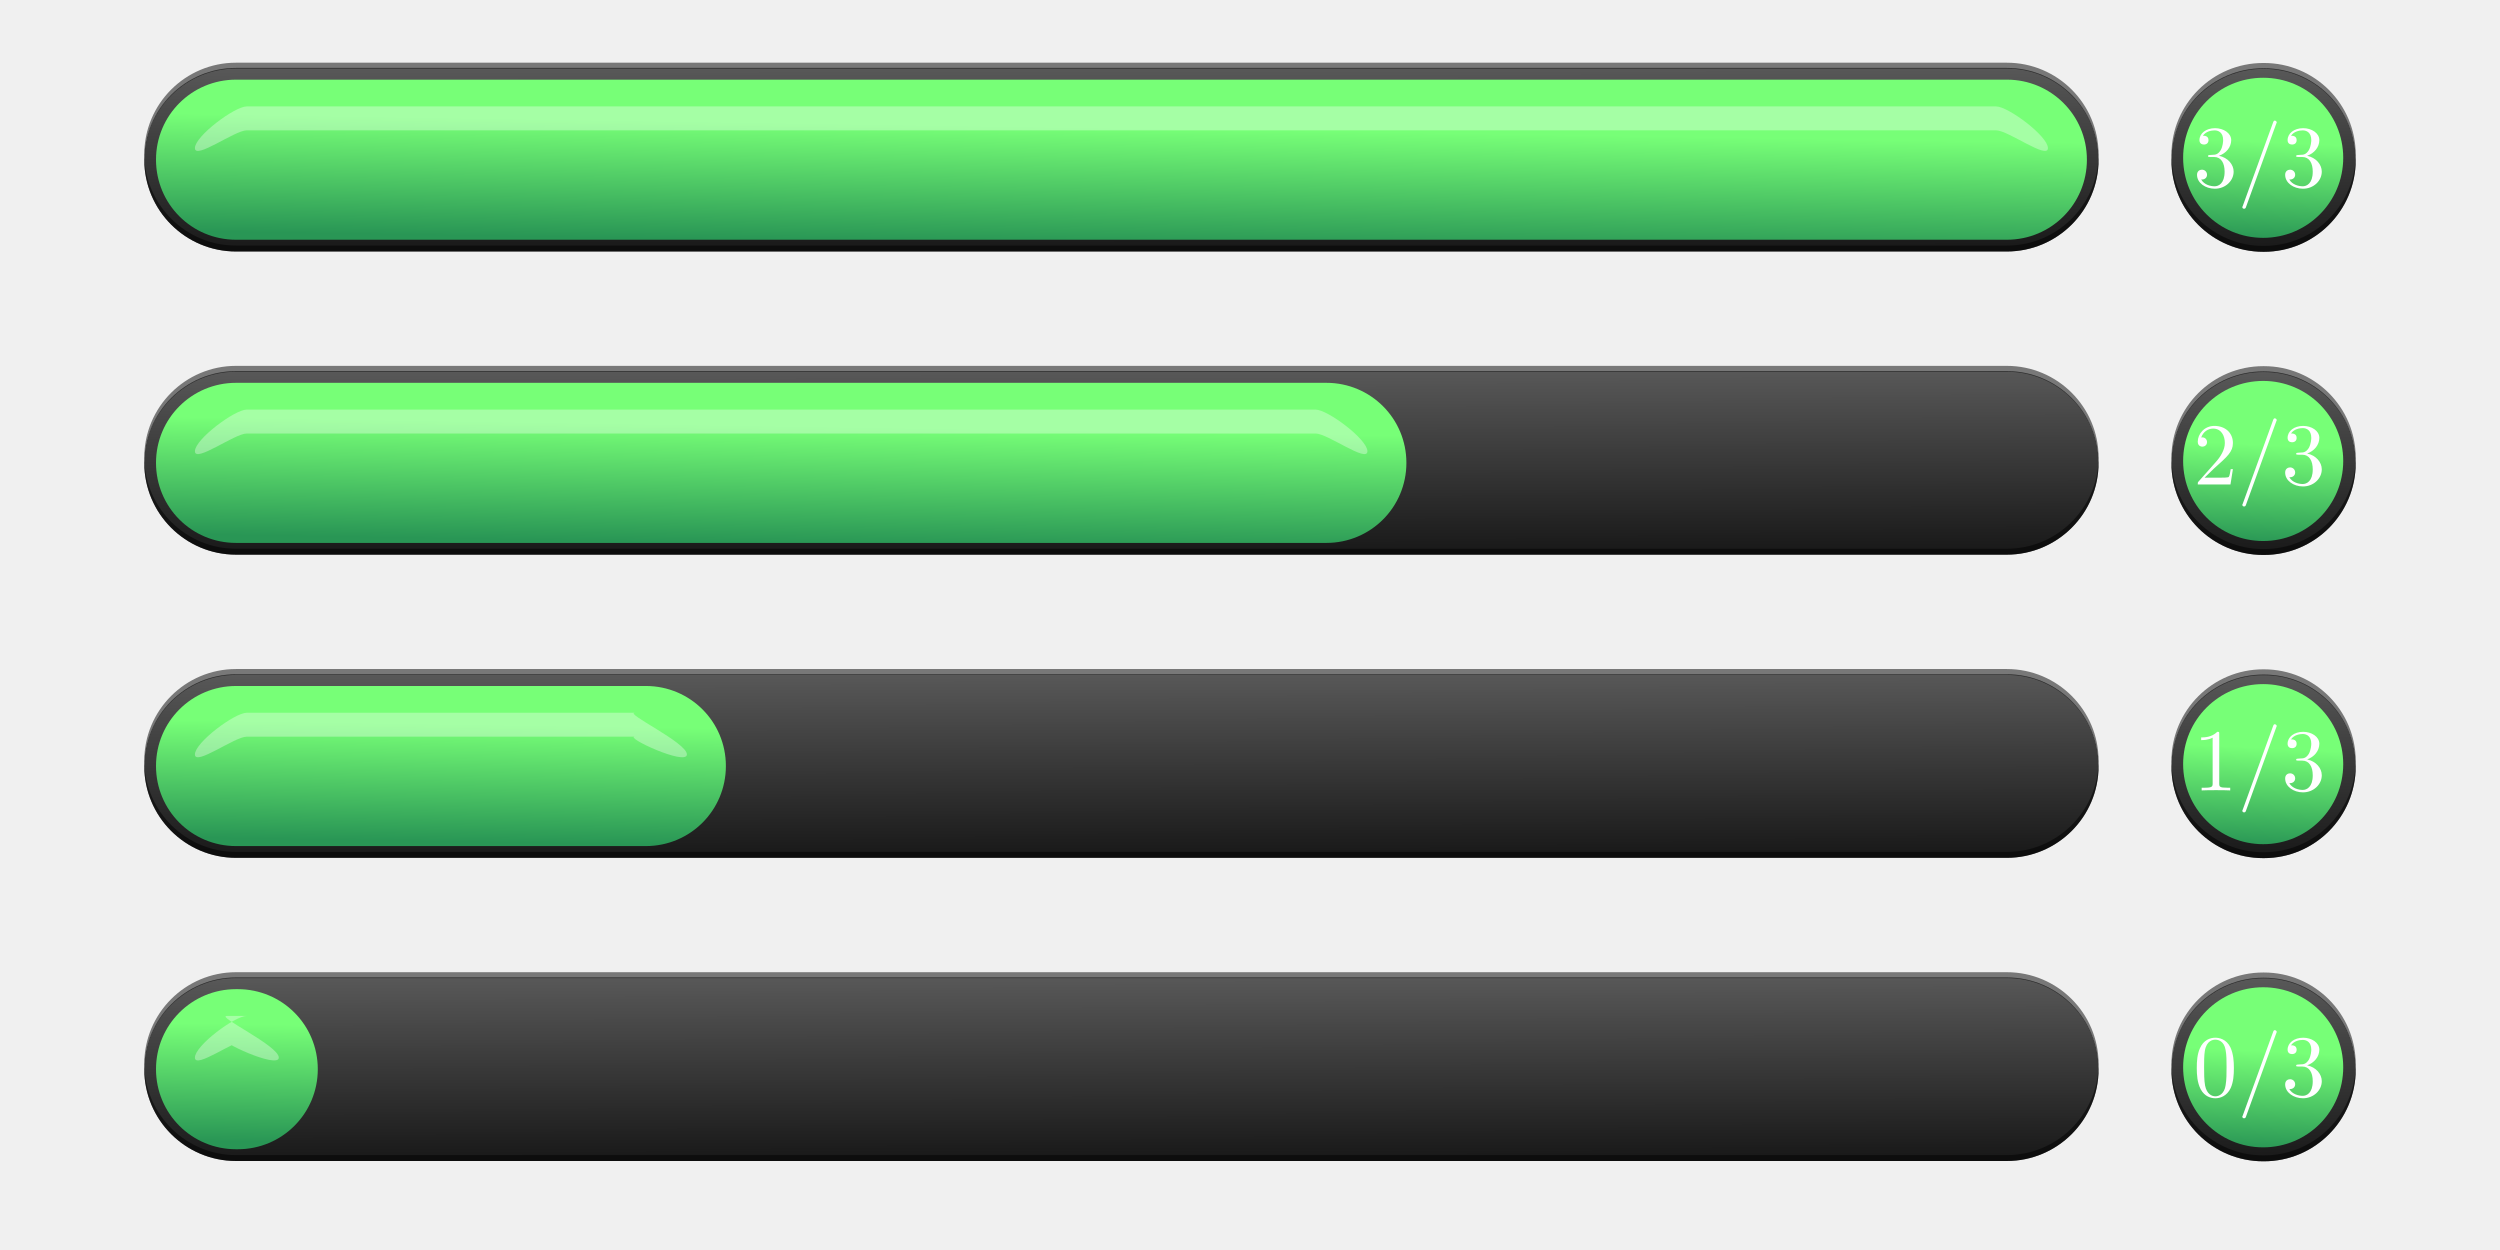
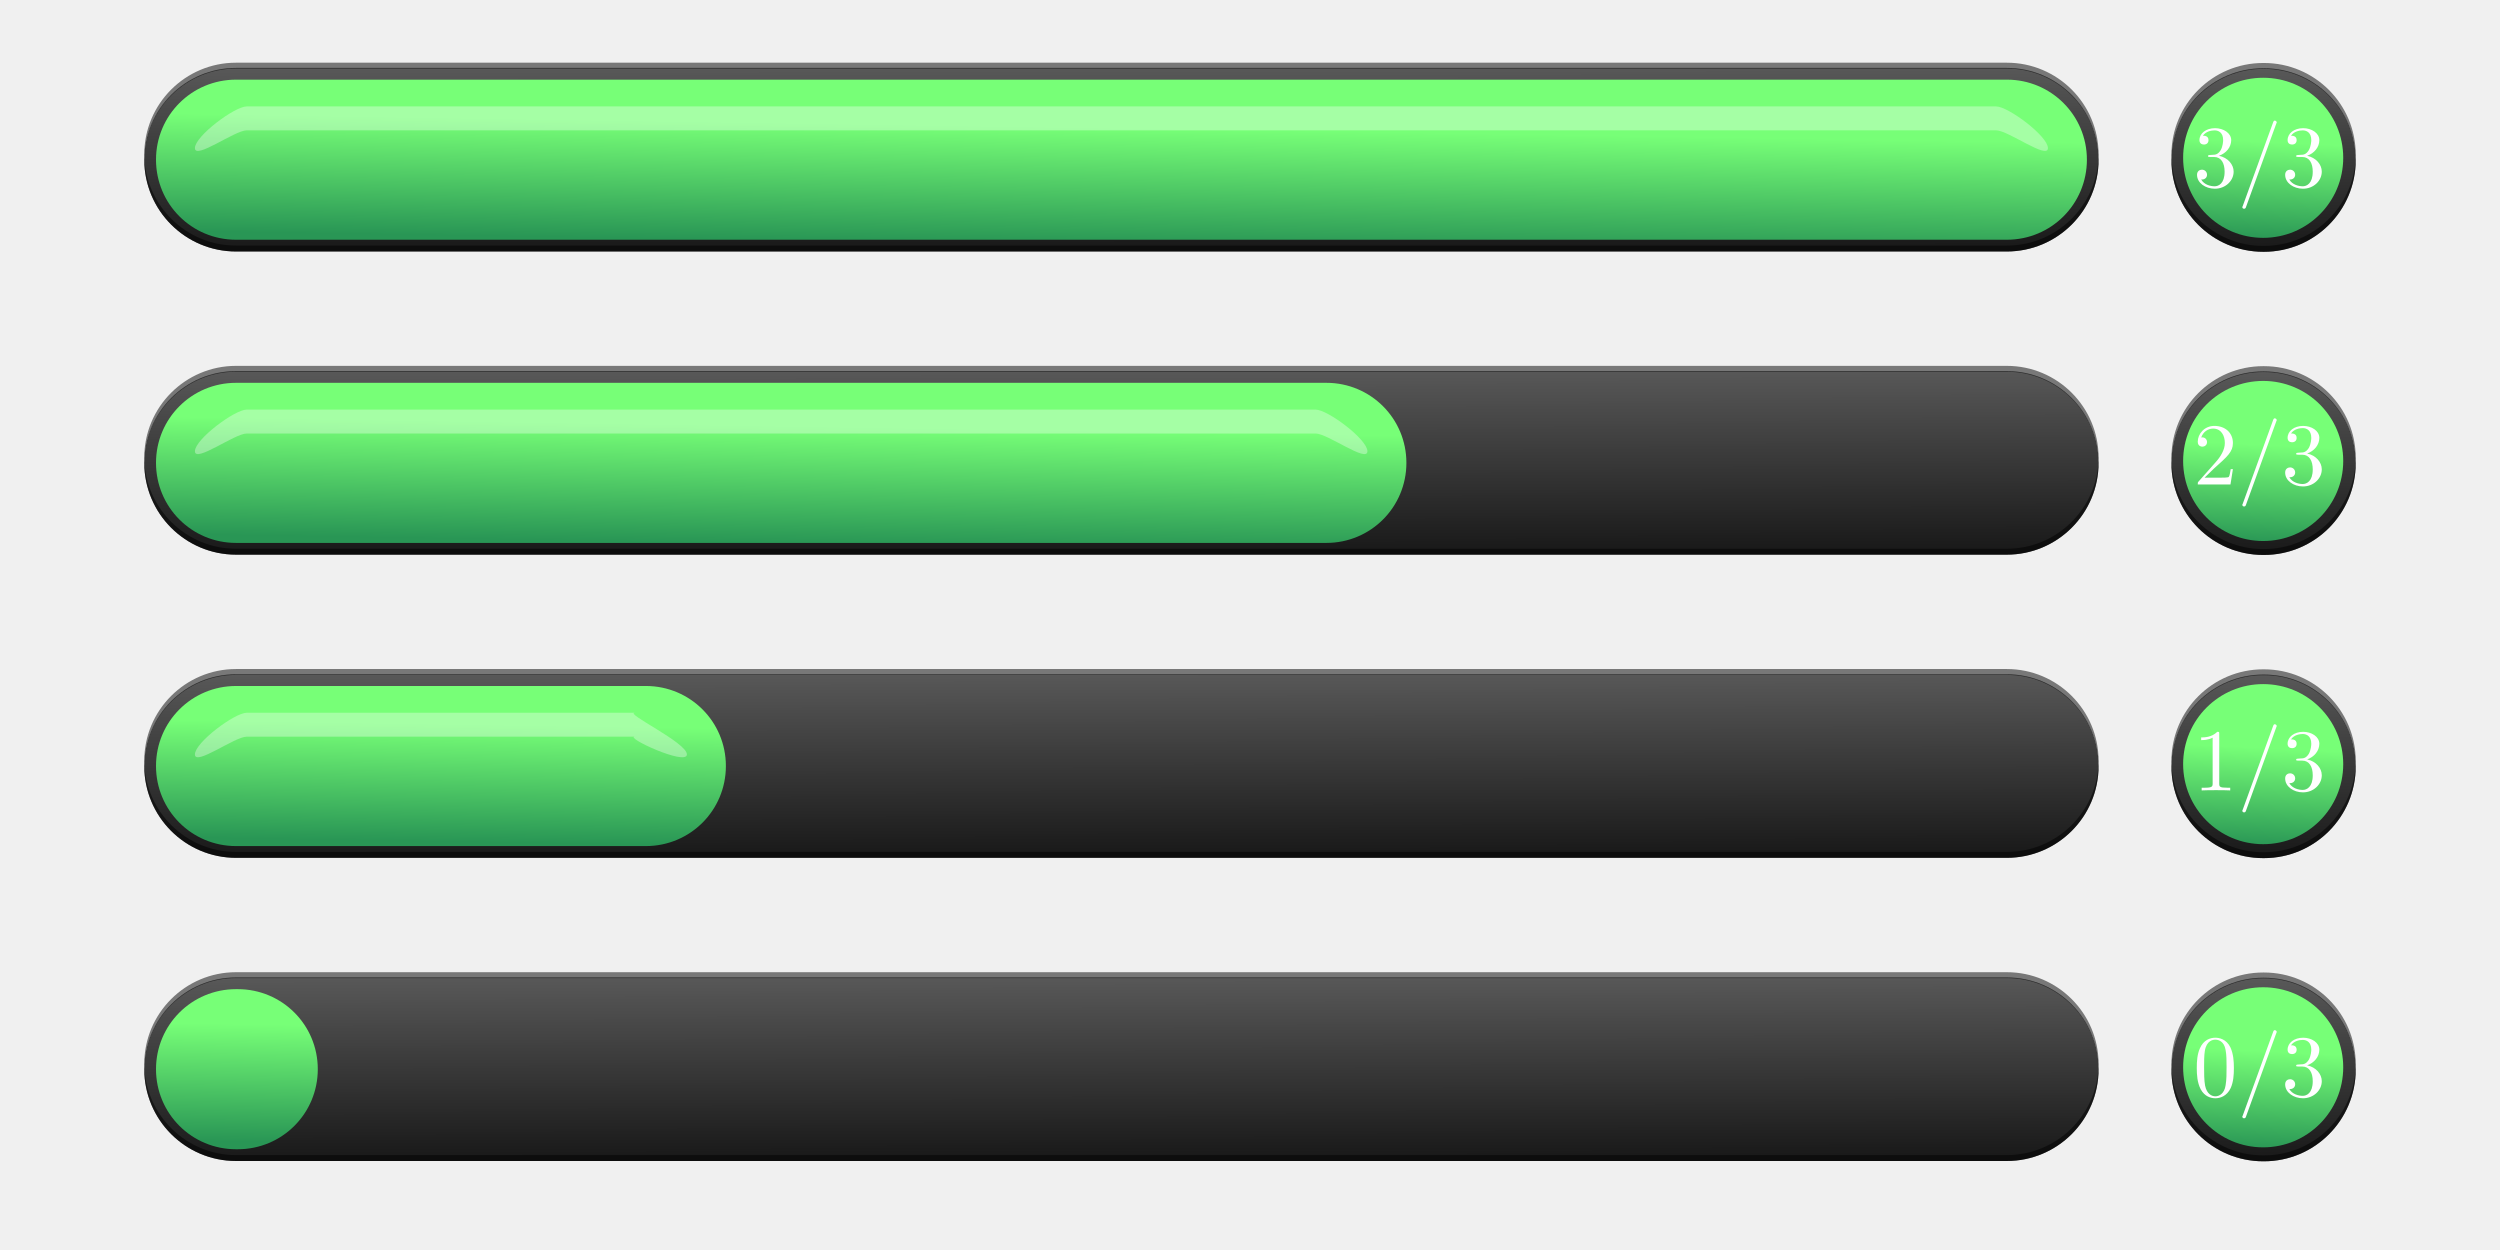
<svg xmlns="http://www.w3.org/2000/svg" xmlns:xlink="http://www.w3.org/1999/xlink" width="160mm" height="80mm" viewBox="0 0 160 80" version="1.1" id="svg8">
  <defs id="defs2">
    <linearGradient id="linearGradient871">
      <stop style="stop-color:#77ff77;stop-opacity:1" offset="0" id="stop867" />
      <stop style="stop-color:#299655;stop-opacity:1" offset="1" id="stop869" />
    </linearGradient>
    <linearGradient id="linearGradient852">
      <stop style="stop-color:#1a1a1a;stop-opacity:1;" offset="0" id="stop848" />
      <stop style="stop-color:#949494;stop-opacity:1" offset="1" id="stop850" />
    </linearGradient>
    <linearGradient xlink:href="#linearGradient852" id="linearGradient862" gradientUnits="userSpaceOnUse" x1="110.74" y1="33.399" x2="110.709" y2="4.167" gradientTransform="matrix(0.7667602,0,0,0.7667602,12.03402,0.2799025)" />
    <linearGradient xlink:href="#linearGradient871" id="linearGradient873" x1="110.709" y1="23.645" x2="110.558" y2="33.451" gradientUnits="userSpaceOnUse" gradientTransform="matrix(0.7667915,0,0,0.7667915,12.03321,0.2792995)" />
    <linearGradient xlink:href="#linearGradient871" id="linearGradient920" x1="184.964" y1="80.496" x2="184.659" y2="86.823" gradientUnits="userSpaceOnUse" gradientTransform="translate(-17.94583,-61.25658)" />
    <linearGradient xlink:href="#linearGradient852" id="linearGradient946" gradientUnits="userSpaceOnUse" gradientTransform="matrix(0.7667602,0,0,0.7667602,145.2543,48.56527)" x1="110.74" y1="33.399" x2="110.709" y2="4.167" />
    <linearGradient xlink:href="#linearGradient852" id="linearGradient998" gradientUnits="userSpaceOnUse" gradientTransform="matrix(0.7667602,0,0,0.7667602,12.03402,0.2799025)" x1="110.74" y1="33.399" x2="110.709" y2="4.167" />
    <linearGradient xlink:href="#linearGradient871" id="linearGradient1000" gradientUnits="userSpaceOnUse" gradientTransform="matrix(0.7667915,0,0,0.7667915,12.03321,0.2792995)" x1="110.709" y1="23.645" x2="110.558" y2="33.451" />
    <linearGradient xlink:href="#linearGradient852" id="linearGradient1002" gradientUnits="userSpaceOnUse" gradientTransform="matrix(0.7667602,0,0,0.7667602,145.2543,48.56527)" x1="110.74" y1="33.399" x2="110.709" y2="4.167" />
    <linearGradient xlink:href="#linearGradient871" id="linearGradient1004" gradientUnits="userSpaceOnUse" gradientTransform="translate(-17.94583,-61.25658)" x1="184.964" y1="80.496" x2="184.659" y2="86.823" />
    <linearGradient xlink:href="#linearGradient852" id="linearGradient1032" gradientUnits="userSpaceOnUse" gradientTransform="matrix(0.7667602,0,0,0.7667602,12.03402,0.2799025)" x1="110.74" y1="33.399" x2="110.709" y2="4.167" />
    <linearGradient xlink:href="#linearGradient871" id="linearGradient1034" gradientUnits="userSpaceOnUse" gradientTransform="matrix(0.7667915,0,0,0.7667915,12.03321,0.2792995)" x1="110.709" y1="23.645" x2="110.558" y2="33.451" />
    <linearGradient xlink:href="#linearGradient852" id="linearGradient1036" gradientUnits="userSpaceOnUse" gradientTransform="matrix(0.7667602,0,0,0.7667602,145.2543,48.56527)" x1="110.74" y1="33.399" x2="110.709" y2="4.167" />
    <linearGradient xlink:href="#linearGradient871" id="linearGradient1038" gradientUnits="userSpaceOnUse" gradientTransform="translate(-17.94583,-61.25658)" x1="184.964" y1="80.496" x2="184.659" y2="86.823" />
    <linearGradient xlink:href="#linearGradient852" id="linearGradient1715" gradientUnits="userSpaceOnUse" gradientTransform="matrix(0.7667602,0,0,0.7667602,12.03402,0.2799025)" x1="110.74" y1="33.399" x2="110.709" y2="4.167" />
    <linearGradient xlink:href="#linearGradient871" id="linearGradient1717" gradientUnits="userSpaceOnUse" gradientTransform="matrix(0.7667915,0,0,0.7667915,12.03321,0.2792995)" x1="110.709" y1="23.645" x2="110.558" y2="33.451" />
    <linearGradient xlink:href="#linearGradient852" id="linearGradient1719" gradientUnits="userSpaceOnUse" gradientTransform="matrix(0.7667602,0,0,0.7667602,145.2543,48.56527)" x1="110.74" y1="33.399" x2="110.709" y2="4.167" />
    <linearGradient xlink:href="#linearGradient871" id="linearGradient1721" gradientUnits="userSpaceOnUse" gradientTransform="translate(-17.94583,-61.25658)" x1="184.964" y1="80.496" x2="184.659" y2="86.823" />
  </defs>
  <g id="layer1">
    <g id="g970" transform="translate(-21.93041,-10.1615)">
      <path id="path892" style="opacity:0.339;fill:#ffffff;fill-opacity:1;stroke-width:0.109;stroke-linecap:square" d="M 64.278,16.973 H 123.125 c 0.403,0 0.728,0.325 0.728,0.728 0,0.403 -0.325,0.728 -0.728,0.728 H 64.278 c -0.403,0 -0.728,-0.325 -0.728,-0.728 0,-0.403 0.325,-0.728 0.728,-0.728 z" />
      <rect style="opacity:1;fill:#1a1a1a;fill-opacity:0;stroke-width:0.767;stroke-linecap:square" id="rect843" width="59.123" height="17.009" x="66.853" y="14.215" ry="1.294" />
      <path id="path860" style="opacity:1;fill:url(#linearGradient862);fill-opacity:1;stroke-width:0.767;stroke-linecap:square" d="m 37.038,14.507 c -3.242,0 -5.875,2.633 -5.875,5.875 0,3.242 2.633,5.875 5.875,5.875 H 150.365 c 3.242,-10e-7 5.875,-2.633 5.875,-5.875 0,-3.242 -2.633,-5.875 -5.875,-5.875 z" />
      <path id="rect845" style="opacity:1;fill:url(#linearGradient873);fill-opacity:1;stroke-width:0.767;stroke-linecap:square" d="M 37.038,15.259 H 150.369 c 2.838,0 5.123,2.285 5.123,5.123 0,2.838 -2.285,5.123 -5.123,5.123 H 37.038 c -2.838,0 -5.123,-2.285 -5.123,-5.123 0,-2.838 2.285,-5.123 5.123,-5.123 z" />
      <path id="path875" style="opacity:0.339;fill:#ffffff;fill-opacity:1;stroke-width:0.207;stroke-linecap:square" d="m 37.719,16.973 c -0.765,0 -3.314,1.901 -3.314,2.666 0,0.765 2.549,-1.136 3.314,-1.136 h 51.209 0.015 60.741 c 0.765,0 3.314,1.901 3.314,1.136 0,-0.765 -2.549,-2.666 -3.314,-2.666 h -60.741 -0.015 z" />
      <path id="path905" style="opacity:0.5;fill:#000000;fill-opacity:1;stroke-width:0.767;stroke-linecap:square" d="m 31.167,20.193 c -0.002,0.063 -0.005,0.126 -0.005,0.189 3e-6,3.242 2.633,5.875 5.875,5.875 H 150.366 c 3.242,0 5.875,-2.633 5.875,-5.875 0,-0.063 -0.003,-0.126 -0.005,-0.189 -0.1,3.154 -2.692,5.686 -5.87,5.686 H 37.038 c -3.178,0 -5.77,-2.532 -5.87,-5.686 z" />
      <path id="path910" style="opacity:0.5;fill:#000000;fill-opacity:1;stroke-width:0.767;stroke-linecap:square" d="m 31.167,20.238 c -0.002,-0.063 -0.005,-0.126 -0.005,-0.189 3e-6,-3.242 2.633,-5.875 5.875,-5.875 H 150.366 c 3.242,0 5.875,2.633 5.875,5.875 0,0.063 -0.003,0.126 -0.005,0.189 -0.1,-3.154 -2.692,-5.686 -5.87,-5.686 H 37.038 c -3.178,0 -5.77,2.532 -5.87,5.686 z" />
      <g id="g951" transform="translate(-3.482373,-48.26617)">
        <path id="path940" style="opacity:1;fill:url(#linearGradient946);fill-opacity:1;stroke-width:0.767;stroke-linecap:square" d="m 170.258,62.792 c -3.242,0 -5.875,2.633 -5.875,5.875 0,3.242 2.633,5.875 5.875,5.875 h 0.047 c 3.242,-10e-7 5.875,-2.633 5.875,-5.875 0,-3.242 -2.633,-5.875 -5.875,-5.875 z" />
        <path id="path942" style="opacity:0.5;fill:#000000;fill-opacity:1;stroke-width:0.767;stroke-linecap:square" d="m 164.388,68.478 c -0.002,0.063 -0.005,0.126 -0.005,0.189 1e-5,3.242 2.633,5.875 5.875,5.875 h 0.048 c 3.242,0 5.875,-2.633 5.875,-5.875 0,-0.063 -0.003,-0.126 -0.005,-0.189 -0.1,3.154 -2.692,5.686 -5.87,5.686 h -0.048 c -3.178,0 -5.77,-2.532 -5.87,-5.686 z" />
        <path id="path944" style="opacity:0.5;fill:#000000;fill-opacity:1;stroke-width:0.767;stroke-linecap:square" d="m 164.388,68.523 c -0.002,-0.063 -0.005,-0.126 -0.005,-0.189 0,-3.242 2.633,-5.875 5.875,-5.875 h 0.048 c 3.242,0 5.875,2.633 5.875,5.875 0,0.063 -0.003,0.126 -0.005,0.189 -0.1,-3.154 -2.692,-5.686 -5.87,-5.686 h -0.048 c -3.178,0 -5.77,2.532 -5.87,5.686 z" />
      </g>
      <path id="path912" style="opacity:1;fill:url(#linearGradient920);fill-opacity:1;stroke-width:0.905;stroke-linecap:square;stroke-miterlimit:4;stroke-dasharray:none" d="m 171.897,20.261 a 5.123,5.123 0 0 1 -5.123,5.123 5.123,5.123 0 0 1 -5.123,-5.123 5.123,5.123 0 0 1 5.123,-5.123 5.123,5.123 0 0 1 5.123,5.123 z" />
    </g>
    <g id="g996" transform="translate(-21.93041,9.241286)">
      <path id="path972" style="opacity:0.339;fill:#ffffff;fill-opacity:1;stroke-width:0.109;stroke-linecap:square" d="M 64.278,16.973 H 123.125 c 0.403,0 0.728,0.325 0.728,0.728 0,0.403 -0.325,0.728 -0.728,0.728 H 64.278 c -0.403,0 -0.728,-0.325 -0.728,-0.728 0,-0.403 0.325,-0.728 0.728,-0.728 z" />
      <rect style="opacity:1;fill:#1a1a1a;fill-opacity:0;stroke-width:0.767;stroke-linecap:square" id="rect974" width="59.123" height="17.009" x="66.853" y="14.215" ry="1.294" />
      <path id="path976" style="opacity:1;fill:url(#linearGradient998);fill-opacity:1;stroke-width:0.767;stroke-linecap:square" d="m 37.038,14.507 c -3.242,0 -5.875,2.633 -5.875,5.875 0,3.242 2.633,5.875 5.875,5.875 H 150.365 c 3.242,-10e-7 5.875,-2.633 5.875,-5.875 0,-3.242 -2.633,-5.875 -5.875,-5.875 z" />
      <path id="path978" style="opacity:1;fill:url(#linearGradient1000);fill-opacity:1;stroke-width:0.767;stroke-linecap:square" d="m 37.038,15.259 h 69.779 c 2.838,0 5.123,2.285 5.123,5.123 0,2.838 -2.285,5.123 -5.123,5.123 H 37.038 c -2.838,0 -5.123,-2.285 -5.123,-5.123 0,-2.838 2.285,-5.123 5.123,-5.123 z" />
      <path id="path980" style="opacity:0.339;fill:#ffffff;fill-opacity:1;stroke-width:0.207;stroke-linecap:square" d="m 37.719,16.973 c -0.765,0 -3.314,1.901 -3.314,2.666 0,0.765 2.549,-1.136 3.314,-1.136 h 51.209 0.015 17.188 c 0.765,0 3.314,1.901 3.314,1.136 0,-0.765 -2.549,-2.666 -3.314,-2.666 h -17.188 -0.015 z" />
      <path id="path982" style="opacity:0.5;fill:#000000;fill-opacity:1;stroke-width:0.767;stroke-linecap:square" d="m 31.167,20.193 c -0.002,0.063 -0.005,0.126 -0.005,0.189 3e-6,3.242 2.633,5.875 5.875,5.875 H 150.366 c 3.242,0 5.875,-2.633 5.875,-5.875 0,-0.063 -0.003,-0.126 -0.005,-0.189 -0.1,3.154 -2.692,5.686 -5.87,5.686 H 37.038 c -3.178,0 -5.77,-2.532 -5.87,-5.686 z" />
      <path id="path984" style="opacity:0.5;fill:#000000;fill-opacity:1;stroke-width:0.767;stroke-linecap:square" d="m 31.167,20.238 c -0.002,-0.063 -0.005,-0.126 -0.005,-0.189 3e-6,-3.242 2.633,-5.875 5.875,-5.875 H 150.366 c 3.242,0 5.875,2.633 5.875,5.875 0,0.063 -0.003,0.126 -0.005,0.189 -0.1,-3.154 -2.692,-5.686 -5.87,-5.686 H 37.038 c -3.178,0 -5.77,2.532 -5.87,5.686 z" />
      <g id="g992" transform="translate(-3.482373,-48.26617)">
        <path id="path986" style="opacity:1;fill:url(#linearGradient1002);fill-opacity:1;stroke-width:0.767;stroke-linecap:square" d="m 170.258,62.792 c -3.242,0 -5.875,2.633 -5.875,5.875 0,3.242 2.633,5.875 5.875,5.875 h 0.047 c 3.242,-10e-7 5.875,-2.633 5.875,-5.875 0,-3.242 -2.633,-5.875 -5.875,-5.875 z" />
        <path id="path988" style="opacity:0.5;fill:#000000;fill-opacity:1;stroke-width:0.767;stroke-linecap:square" d="m 164.388,68.478 c -0.002,0.063 -0.005,0.126 -0.005,0.189 1e-5,3.242 2.633,5.875 5.875,5.875 h 0.048 c 3.242,0 5.875,-2.633 5.875,-5.875 0,-0.063 -0.003,-0.126 -0.005,-0.189 -0.1,3.154 -2.692,5.686 -5.87,5.686 h -0.048 c -3.178,0 -5.77,-2.532 -5.87,-5.686 z" />
        <path id="path990" style="opacity:0.5;fill:#000000;fill-opacity:1;stroke-width:0.767;stroke-linecap:square" d="m 164.388,68.523 c -0.002,-0.063 -0.005,-0.126 -0.005,-0.189 0,-3.242 2.633,-5.875 5.875,-5.875 h 0.048 c 3.242,0 5.875,2.633 5.875,5.875 0,0.063 -0.003,0.126 -0.005,0.189 -0.1,-3.154 -2.692,-5.686 -5.87,-5.686 h -0.048 c -3.178,0 -5.77,2.532 -5.87,5.686 z" />
      </g>
      <path id="path994" style="opacity:1;fill:url(#linearGradient1004);fill-opacity:1;stroke-width:0.905;stroke-linecap:square;stroke-miterlimit:4;stroke-dasharray:none" d="m 171.897,20.261 a 5.123,5.123 0 0 1 -5.123,5.123 5.123,5.123 0 0 1 -5.123,-5.123 5.123,5.123 0 0 1 5.123,-5.123 5.123,5.123 0 0 1 5.123,5.123 z" />
    </g>
    <g id="g1030" transform="translate(-21.93041,28.64407)">
      <path id="path1006" style="opacity:0.339;fill:#ffffff;fill-opacity:1;stroke-width:0.109;stroke-linecap:square" d="M 64.278,16.973 H 123.125 c 0.403,0 0.728,0.325 0.728,0.728 0,0.403 -0.325,0.728 -0.728,0.728 H 64.278 c -0.403,0 -0.728,-0.325 -0.728,-0.728 0,-0.403 0.325,-0.728 0.728,-0.728 z" />
      <rect style="opacity:1;fill:#1a1a1a;fill-opacity:0;stroke-width:0.767;stroke-linecap:square" id="rect1008" width="59.123" height="17.009" x="66.853" y="14.215" ry="1.294" />
      <path id="path1010" style="opacity:1;fill:url(#linearGradient1032);fill-opacity:1;stroke-width:0.767;stroke-linecap:square" d="m 37.038,14.507 c -3.242,0 -5.875,2.633 -5.875,5.875 0,3.242 2.633,5.875 5.875,5.875 H 150.365 c 3.242,-10e-7 5.875,-2.633 5.875,-5.875 0,-3.242 -2.633,-5.875 -5.875,-5.875 z" />
      <path id="path1012" style="opacity:1;fill:url(#linearGradient1034);fill-opacity:1;stroke-width:0.767;stroke-linecap:square" d="m 37.038,15.259 h 26.226 c 2.838,0 5.123,2.285 5.123,5.123 0,2.838 -2.285,5.123 -5.123,5.123 H 37.038 c -2.838,0 -5.123,-2.285 -5.123,-5.123 0,-2.838 2.285,-5.123 5.123,-5.123 z" />
      <path id="path1014" style="opacity:0.339;fill:#ffffff;fill-opacity:1;stroke-width:0.207;stroke-linecap:square" d="m 37.719,16.973 c -0.765,0 -3.314,1.901 -3.314,2.666 0,0.765 2.549,-1.136 3.314,-1.136 h 51.209 0.015 -26.365 c -0.765,0 3.314,1.901 3.314,1.136 0,-0.765 -4.079,-2.666 -3.314,-2.666 h 26.365 -0.015 z" />
      <path id="path1016" style="opacity:0.5;fill:#000000;fill-opacity:1;stroke-width:0.767;stroke-linecap:square" d="m 31.167,20.193 c -0.002,0.063 -0.005,0.126 -0.005,0.189 3e-6,3.242 2.633,5.875 5.875,5.875 H 150.366 c 3.242,0 5.875,-2.633 5.875,-5.875 0,-0.063 -0.003,-0.126 -0.005,-0.189 -0.1,3.154 -2.692,5.686 -5.87,5.686 H 37.038 c -3.178,0 -5.77,-2.532 -5.87,-5.686 z" />
      <path id="path1018" style="opacity:0.5;fill:#000000;fill-opacity:1;stroke-width:0.767;stroke-linecap:square" d="m 31.167,20.238 c -0.002,-0.063 -0.005,-0.126 -0.005,-0.189 3e-6,-3.242 2.633,-5.875 5.875,-5.875 H 150.366 c 3.242,0 5.875,2.633 5.875,5.875 0,0.063 -0.003,0.126 -0.005,0.189 -0.1,-3.154 -2.692,-5.686 -5.87,-5.686 H 37.038 c -3.178,0 -5.77,2.532 -5.87,5.686 z" />
      <g id="g1026" transform="translate(-3.482373,-48.26617)">
        <path id="path1020" style="opacity:1;fill:url(#linearGradient1036);fill-opacity:1;stroke-width:0.767;stroke-linecap:square" d="m 170.258,62.792 c -3.242,0 -5.875,2.633 -5.875,5.875 0,3.242 2.633,5.875 5.875,5.875 h 0.047 c 3.242,-10e-7 5.875,-2.633 5.875,-5.875 0,-3.242 -2.633,-5.875 -5.875,-5.875 z" />
        <path id="path1022" style="opacity:0.5;fill:#000000;fill-opacity:1;stroke-width:0.767;stroke-linecap:square" d="m 164.388,68.478 c -0.002,0.063 -0.005,0.126 -0.005,0.189 1e-5,3.242 2.633,5.875 5.875,5.875 h 0.048 c 3.242,0 5.875,-2.633 5.875,-5.875 0,-0.063 -0.003,-0.126 -0.005,-0.189 -0.1,3.154 -2.692,5.686 -5.87,5.686 h -0.048 c -3.178,0 -5.77,-2.532 -5.87,-5.686 z" />
        <path id="path1024" style="opacity:0.5;fill:#000000;fill-opacity:1;stroke-width:0.767;stroke-linecap:square" d="m 164.388,68.523 c -0.002,-0.063 -0.005,-0.126 -0.005,-0.189 0,-3.242 2.633,-5.875 5.875,-5.875 h 0.048 c 3.242,0 5.875,2.633 5.875,5.875 0,0.063 -0.003,0.126 -0.005,0.189 -0.1,-3.154 -2.692,-5.686 -5.87,-5.686 h -0.048 c -3.178,0 -5.77,2.532 -5.87,5.686 z" />
      </g>
      <path id="path1028" style="opacity:1;fill:url(#linearGradient1038);fill-opacity:1;stroke-width:0.905;stroke-linecap:square;stroke-miterlimit:4;stroke-dasharray:none" d="m 171.897,20.261 a 5.123,5.123 0 0 1 -5.123,5.123 5.123,5.123 0 0 1 -5.123,-5.123 5.123,5.123 0 0 1 5.123,-5.123 5.123,5.123 0 0 1 5.123,5.123 z" />
    </g>
    <g id="g1713" transform="translate(-21.93041,48.04686)">
      <path id="path1689" style="opacity:0.339;fill:#ffffff;fill-opacity:1;stroke-width:0.109;stroke-linecap:square" d="M 64.278,16.973 H 123.125 c 0.403,0 0.728,0.325 0.728,0.728 0,0.403 -0.325,0.728 -0.728,0.728 H 64.278 c -0.403,0 -0.728,-0.325 -0.728,-0.728 0,-0.403 0.325,-0.728 0.728,-0.728 z" />
      <rect style="opacity:1;fill:#1a1a1a;fill-opacity:0;stroke-width:0.767;stroke-linecap:square" id="rect1691" width="59.123" height="17.009" x="66.853" y="14.215" ry="1.294" />
      <path id="path1693" style="opacity:1;fill:url(#linearGradient1715);fill-opacity:1;stroke-width:0.767;stroke-linecap:square" d="m 37.038,14.507 c -3.242,0 -5.875,2.633 -5.875,5.875 0,3.242 2.633,5.875 5.875,5.875 H 150.365 c 3.242,-10e-7 5.875,-2.633 5.875,-5.875 0,-3.242 -2.633,-5.875 -5.875,-5.875 z" />
      <path id="path1695" style="opacity:1;fill:url(#linearGradient1717);fill-opacity:1;stroke-width:0.767;stroke-linecap:square" d="m 37.038,15.259 0.108,0 c 2.838,0 5.123,2.285 5.123,5.123 0,2.838 -2.285,5.123 -5.123,5.123 l -0.108,0 c -2.838,0 -5.123,-2.285 -5.123,-5.123 0,-2.838 2.285,-5.123 5.123,-5.123 z" />
-       <path id="path1697" style="opacity:0.339;fill:#ffffff;fill-opacity:1;stroke-width:0.207;stroke-linecap:square" d="m 37.719,16.973 c -0.765,0 -3.314,1.901 -3.314,2.666 0,0.765 2.549,-1.136 3.314,-1.136 h 51.209 0.015 l -52.483,0 c -0.765,0 3.314,1.901 3.314,1.136 0,-0.765 -4.079,-2.666 -3.314,-2.666 l 52.483,0 h -0.015 z" />
      <path id="path1699" style="opacity:0.5;fill:#000000;fill-opacity:1;stroke-width:0.767;stroke-linecap:square" d="m 31.167,20.193 c -0.002,0.063 -0.005,0.126 -0.005,0.189 3e-6,3.242 2.633,5.875 5.875,5.875 H 150.366 c 3.242,0 5.875,-2.633 5.875,-5.875 0,-0.063 -0.003,-0.126 -0.005,-0.189 -0.1,3.154 -2.692,5.686 -5.87,5.686 H 37.038 c -3.178,0 -5.77,-2.532 -5.87,-5.686 z" />
      <path id="path1701" style="opacity:0.5;fill:#000000;fill-opacity:1;stroke-width:0.767;stroke-linecap:square" d="m 31.167,20.238 c -0.002,-0.063 -0.005,-0.126 -0.005,-0.189 3e-6,-3.242 2.633,-5.875 5.875,-5.875 H 150.366 c 3.242,0 5.875,2.633 5.875,5.875 0,0.063 -0.003,0.126 -0.005,0.189 -0.1,-3.154 -2.692,-5.686 -5.87,-5.686 H 37.038 c -3.178,0 -5.77,2.532 -5.87,5.686 z" />
      <g id="g1709" transform="translate(-3.482373,-48.26617)">
        <path id="path1703" style="opacity:1;fill:url(#linearGradient1719);fill-opacity:1;stroke-width:0.767;stroke-linecap:square" d="m 170.258,62.792 c -3.242,0 -5.875,2.633 -5.875,5.875 0,3.242 2.633,5.875 5.875,5.875 h 0.047 c 3.242,-10e-7 5.875,-2.633 5.875,-5.875 0,-3.242 -2.633,-5.875 -5.875,-5.875 z" />
        <path id="path1705" style="opacity:0.5;fill:#000000;fill-opacity:1;stroke-width:0.767;stroke-linecap:square" d="m 164.388,68.478 c -0.002,0.063 -0.005,0.126 -0.005,0.189 1e-5,3.242 2.633,5.875 5.875,5.875 h 0.048 c 3.242,0 5.875,-2.633 5.875,-5.875 0,-0.063 -0.003,-0.126 -0.005,-0.189 -0.1,3.154 -2.692,5.686 -5.87,5.686 h -0.048 c -3.178,0 -5.77,-2.532 -5.87,-5.686 z" />
        <path id="path1707" style="opacity:0.5;fill:#000000;fill-opacity:1;stroke-width:0.767;stroke-linecap:square" d="m 164.388,68.523 c -0.002,-0.063 -0.005,-0.126 -0.005,-0.189 0,-3.242 2.633,-5.875 5.875,-5.875 h 0.048 c 3.242,0 5.875,2.633 5.875,5.875 0,0.063 -0.003,0.126 -0.005,0.189 -0.1,-3.154 -2.692,-5.686 -5.87,-5.686 h -0.048 c -3.178,0 -5.77,2.532 -5.87,5.686 z" />
      </g>
      <path id="path1711" style="opacity:1;fill:url(#linearGradient1721);fill-opacity:1;stroke-width:0.905;stroke-linecap:square;stroke-miterlimit:4;stroke-dasharray:none" d="m 171.897,20.261 a 5.123,5.123 0 0 1 -5.123,5.123 5.123,5.123 0 0 1 -5.123,-5.123 5.123,5.123 0 0 1 5.123,-5.123 5.123,5.123 0 0 1 5.123,5.123 z" />
    </g>
    <text xml:space="preserve" style="font-size:5.644px;line-height:1.25;font-family:'Cambria Math';-inkscape-font-specification:'Cambria Math';stroke-width:0.265" x="140.375" y="11.957" id="text1725">
      <tspan id="tspan1723" x="140.375" y="11.957" style="font-size:5.644px;fill:#ffffff;fill-opacity:1;stroke-width:0.265">3/3</tspan>
    </text>
    <text xml:space="preserve" style="font-size:5.644px;line-height:1.25;font-family:'Cambria Math';-inkscape-font-specification:'Cambria Math';stroke-width:0.265" x="140.375" y="31.007" id="text1741">
      <tspan id="tspan1739" x="140.375" y="31.007" style="font-size:5.644px;fill:#ffffff;fill-opacity:1;stroke-width:0.265">2/3</tspan>
    </text>
    <text xml:space="preserve" style="font-size:5.644px;line-height:1.25;font-family:'Cambria Math';-inkscape-font-specification:'Cambria Math';stroke-width:0.265" x="140.375" y="50.586" id="text1745">
      <tspan id="tspan1743" x="140.375" y="50.586" style="font-size:5.644px;fill:#ffffff;fill-opacity:1;stroke-width:0.265">1/3</tspan>
    </text>
    <text xml:space="preserve" style="font-size:5.644px;line-height:1.25;font-family:'Cambria Math';-inkscape-font-specification:'Cambria Math';stroke-width:0.265" x="140.375" y="70.165" id="text1749">
      <tspan id="tspan1747" x="140.375" y="70.165" style="font-size:5.644px;fill:#ffffff;fill-opacity:1;stroke-width:0.265">0/3</tspan>
    </text>
  </g>
</svg>
